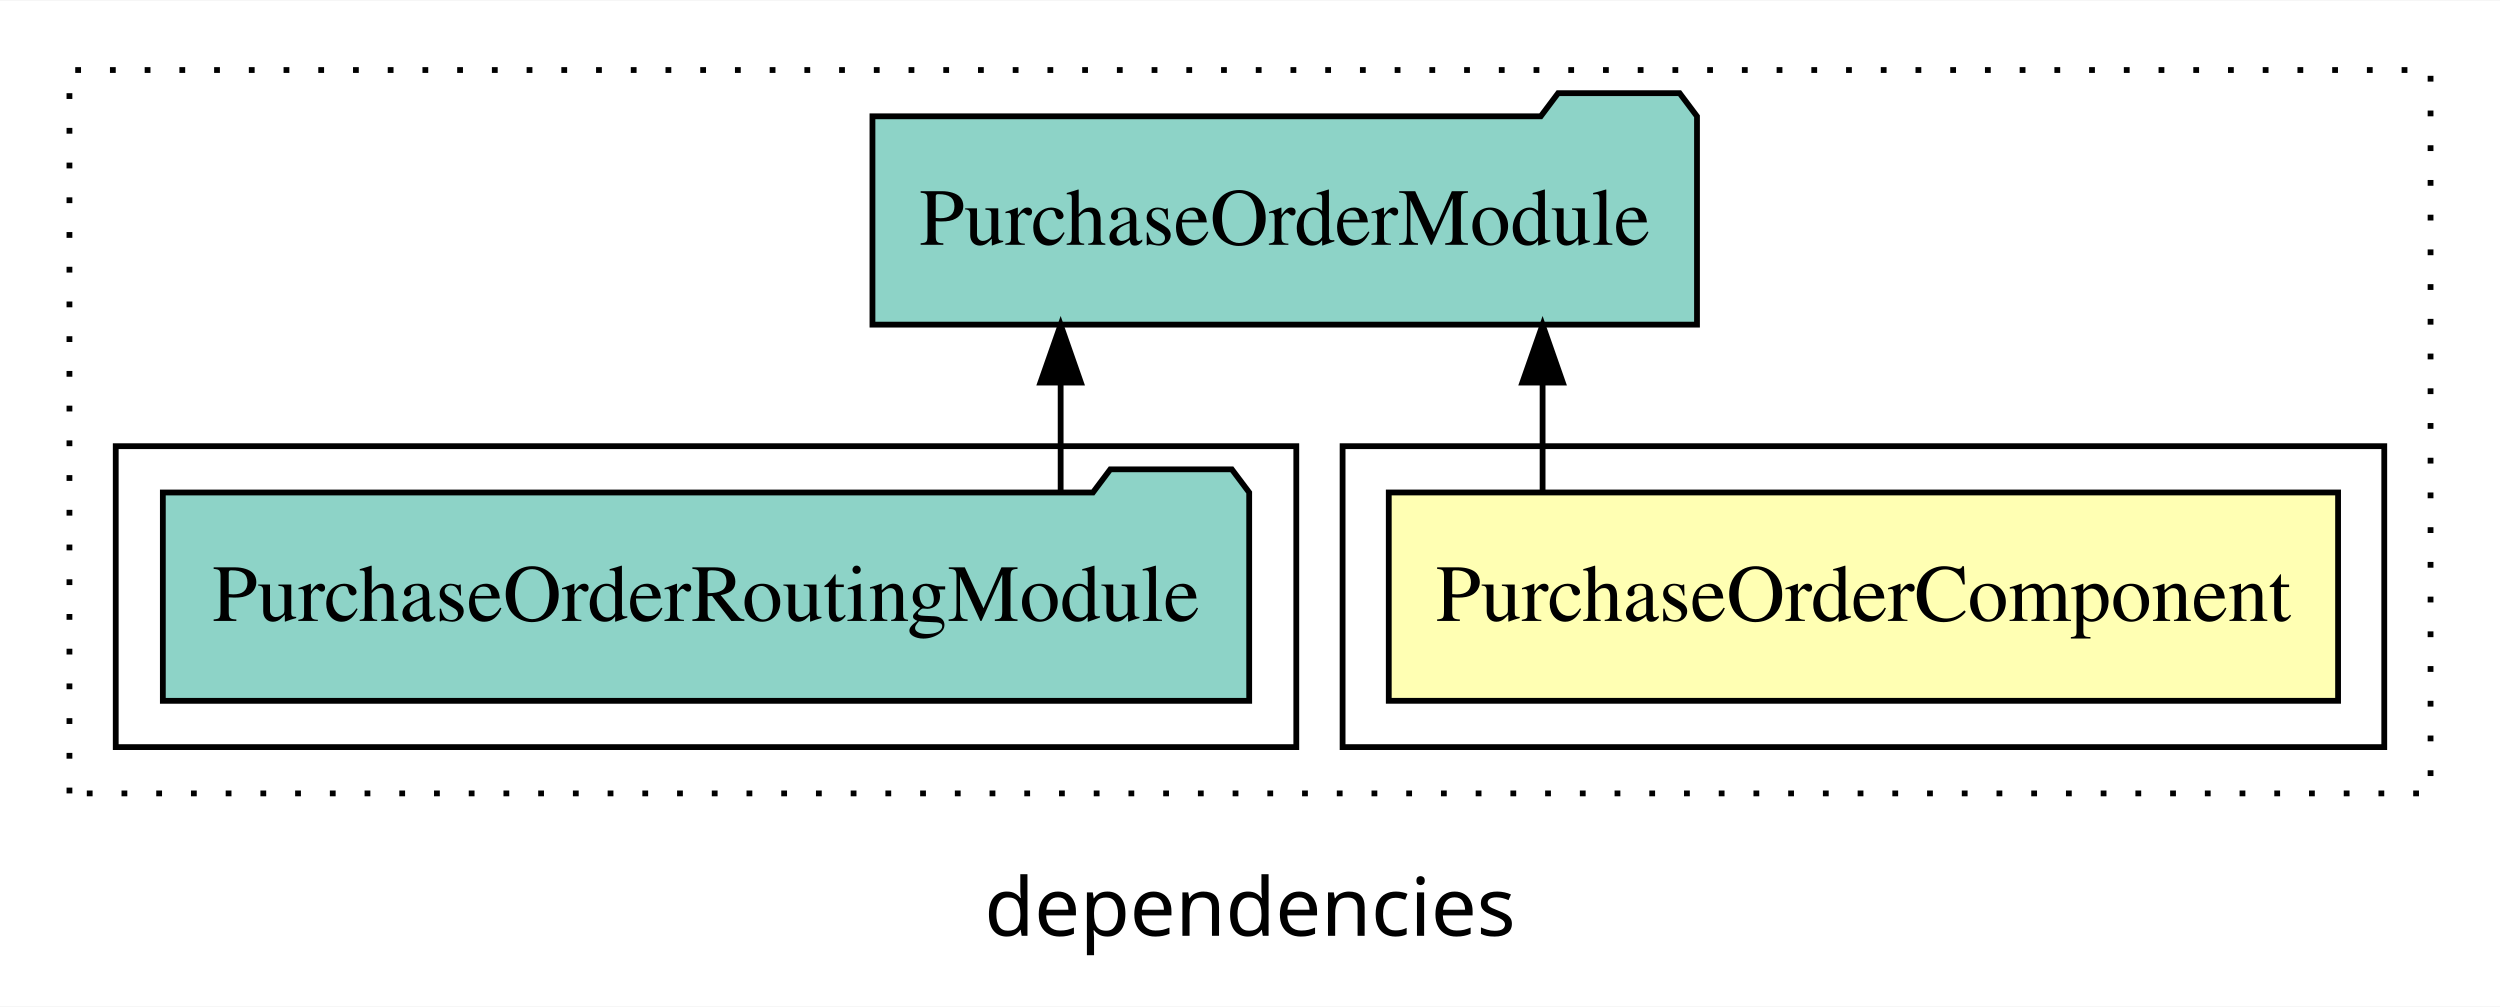
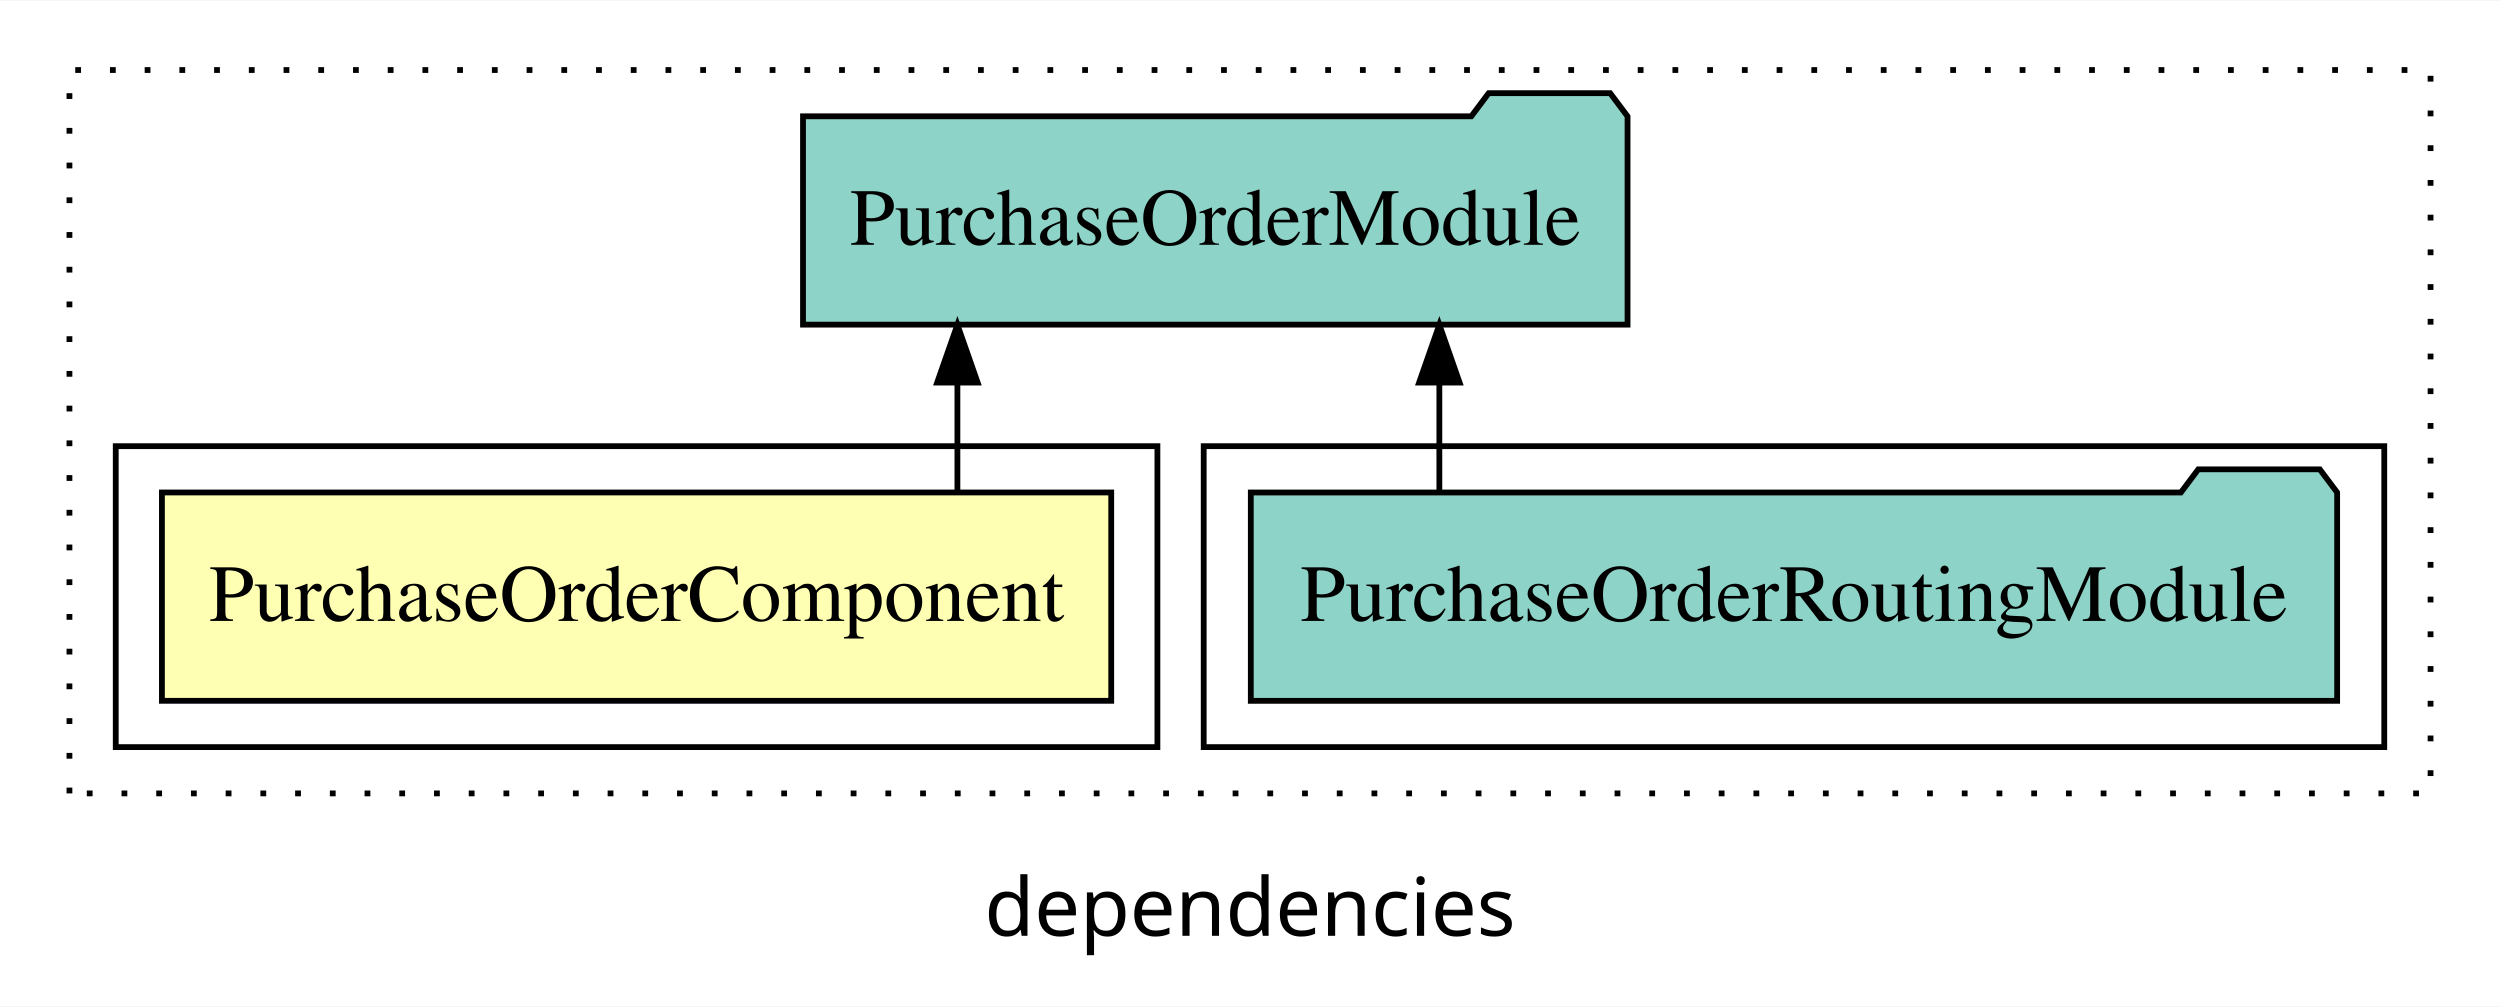
<svg xmlns="http://www.w3.org/2000/svg" width="432pt" height="174pt" viewBox="0.00 0.00 432.00 173.80">
  <g id="graph0" class="graph" transform="scale(1 1) rotate(0) translate(4 169.8)">
    <polygon fill="white" stroke="transparent" points="-4,4 -4,-169.8 428,-169.8 428,4 -4,4" />
    <text text-anchor="middle" x="212" y="-8.2" font-family="sans-serif" font-size="14.00">dependencies</text>
    <g id="clust1" class="cluster">
      <polygon fill="none" stroke="black" stroke-dasharray="1,5" points="8,-32.8 8,-157.8 416,-157.8 416,-32.8 8,-32.8" />
    </g>
+     <g id="clust4" class="cluster">
+       <polygon fill="none" stroke="black" points="204,-40.8 204,-92.8 408,-92.8 408,-40.8 204,-40.8" />
+     </g>
    <g id="clust2" class="cluster">
-       <polygon fill="none" stroke="black" points="228,-40.8 228,-92.8 408,-92.8 408,-40.8 228,-40.8" />
-     </g>
-     <g id="clust4" class="cluster">
-       <polygon fill="none" stroke="black" points="16,-40.8 16,-92.8 220,-92.8 220,-40.8 16,-40.8" />
+       <polygon fill="none" stroke="black" points="16,-40.8 16,-92.8 196,-92.8 196,-40.8 16,-40.8" />
    </g>
    <g id="node1" class="node">
-       <polygon fill="#ffffb3" stroke="black" points="400.02,-84.8 235.98,-84.8 235.98,-48.8 400.02,-48.8 400.02,-84.8" />
-       <text text-anchor="middle" x="318" y="-62.6" font-family="Times,serif" font-size="14.00">PurchaseOrderComponent</text>
+       <polygon fill="#ffffb3" stroke="black" points="188.02,-84.8 23.98,-84.8 23.98,-48.8 188.02,-48.8 188.02,-84.8" />
+       <text text-anchor="middle" x="106" y="-62.6" font-family="Times,serif" font-size="14.00">PurchaseOrderComponent</text>
    </g>
    <g id="node2" class="node">
-       <polygon fill="#8dd3c7" stroke="black" points="289.24,-149.8 286.24,-153.8 265.24,-153.8 262.24,-149.8 146.76,-149.8 146.76,-113.8 289.24,-113.8 289.24,-149.8" />
-       <text text-anchor="middle" x="218" y="-127.6" font-family="Times,serif" font-size="14.00">PurchaseOrderModule</text>
+       <polygon fill="#8dd3c7" stroke="black" points="277.24,-149.8 274.24,-153.8 253.24,-153.8 250.24,-149.8 134.76,-149.8 134.76,-113.8 277.24,-113.8 277.24,-149.8" />
+       <text text-anchor="middle" x="206" y="-127.6" font-family="Times,serif" font-size="14.00">PurchaseOrderModule</text>
    </g>
    <g id="edge1" class="edge">
-       <path fill="none" stroke="black" d="M262.56,-84.91C262.56,-84.91 262.56,-103.79 262.56,-103.79" />
-       <polygon fill="black" stroke="black" points="259.06,-103.79 262.56,-113.79 266.06,-103.79 259.06,-103.79" />
+       <path fill="none" stroke="black" d="M161.44,-84.91C161.44,-84.91 161.44,-103.79 161.44,-103.79" />
+       <polygon fill="black" stroke="black" points="157.94,-103.79 161.44,-113.79 164.94,-103.79 157.94,-103.79" />
    </g>
    <g id="node3" class="node">
-       <polygon fill="#8dd3c7" stroke="black" points="211.86,-84.8 208.86,-88.8 187.86,-88.8 184.86,-84.8 24.14,-84.8 24.14,-48.8 211.86,-48.8 211.86,-84.8" />
-       <text text-anchor="middle" x="118" y="-62.6" font-family="Times,serif" font-size="14.00">PurchaseOrderRoutingModule</text>
+       <polygon fill="#8dd3c7" stroke="black" points="399.86,-84.8 396.86,-88.8 375.86,-88.8 372.86,-84.8 212.14,-84.8 212.14,-48.8 399.86,-48.8 399.86,-84.8" />
+       <text text-anchor="middle" x="306" y="-62.6" font-family="Times,serif" font-size="14.00">PurchaseOrderRoutingModule</text>
    </g>
    <g id="edge2" class="edge">
-       <path fill="none" stroke="black" d="M179.28,-84.91C179.28,-84.91 179.28,-103.79 179.28,-103.79" />
-       <polygon fill="black" stroke="black" points="175.78,-103.79 179.28,-113.79 182.78,-103.79 175.78,-103.79" />
+       <path fill="none" stroke="black" d="M244.72,-84.91C244.72,-84.91 244.72,-103.79 244.72,-103.79" />
+       <polygon fill="black" stroke="black" points="241.22,-103.79 244.72,-113.79 248.22,-103.79 241.22,-103.79" />
    </g>
  </g>
</svg>
